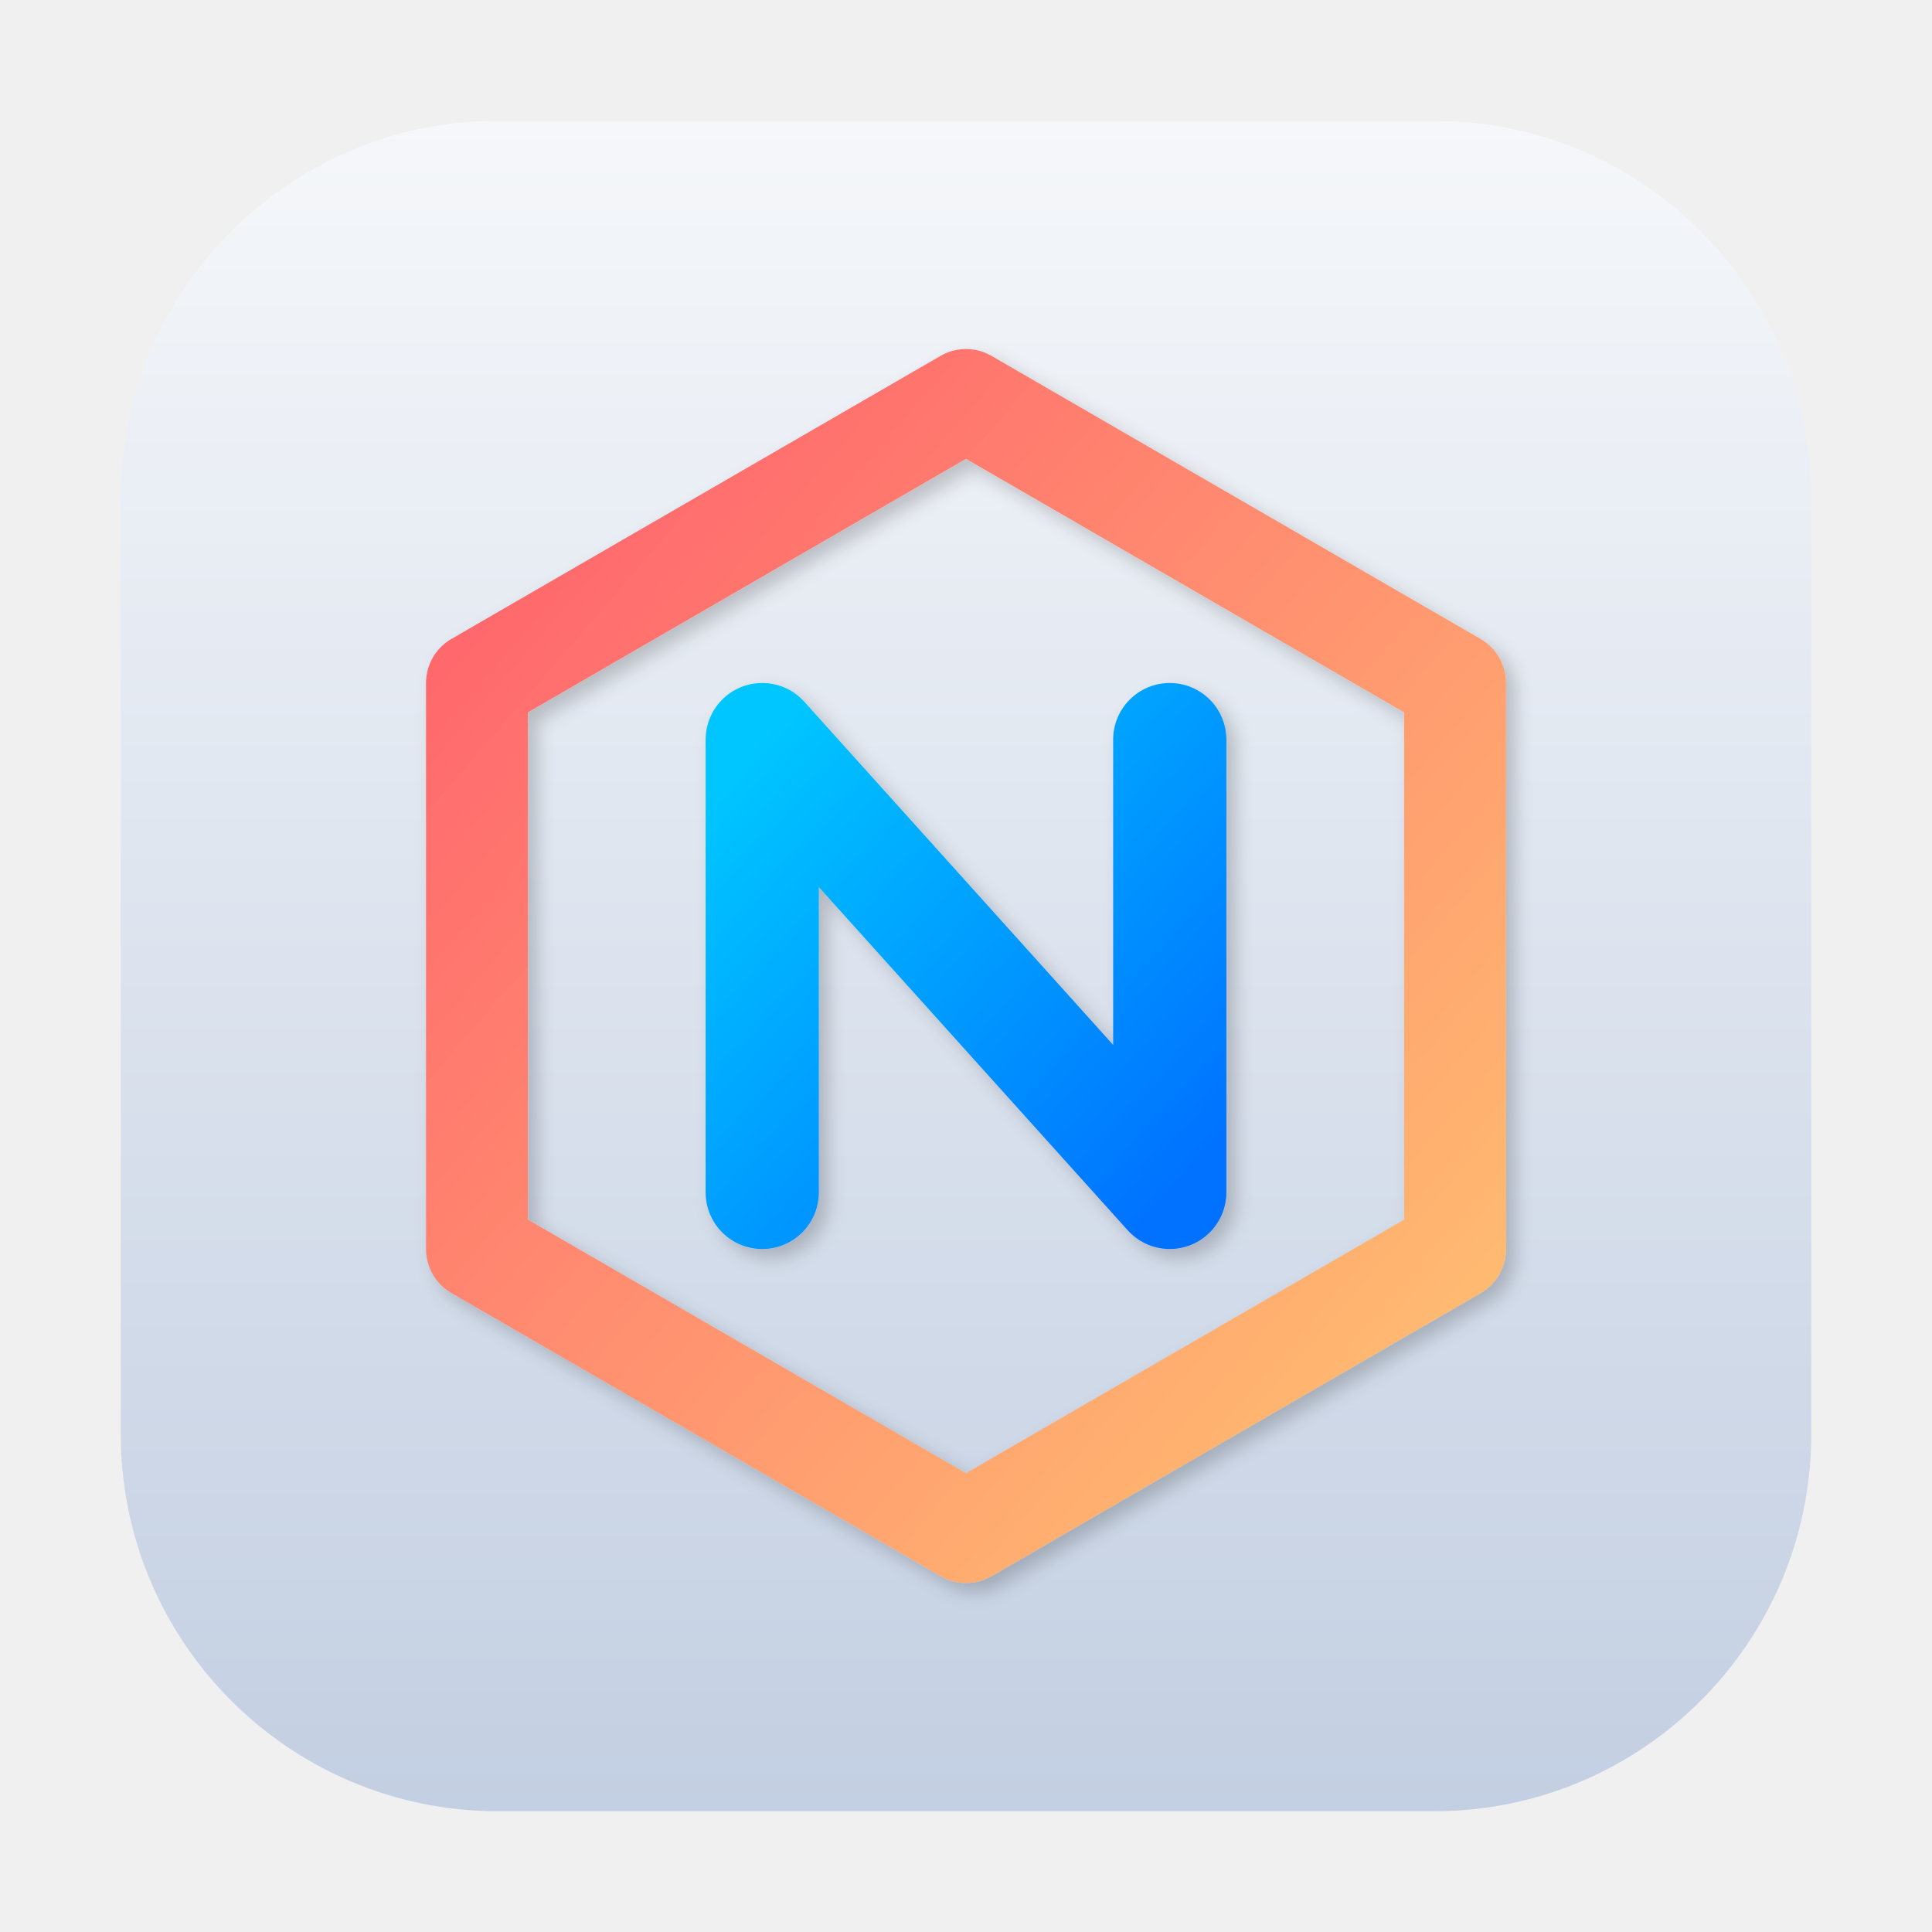
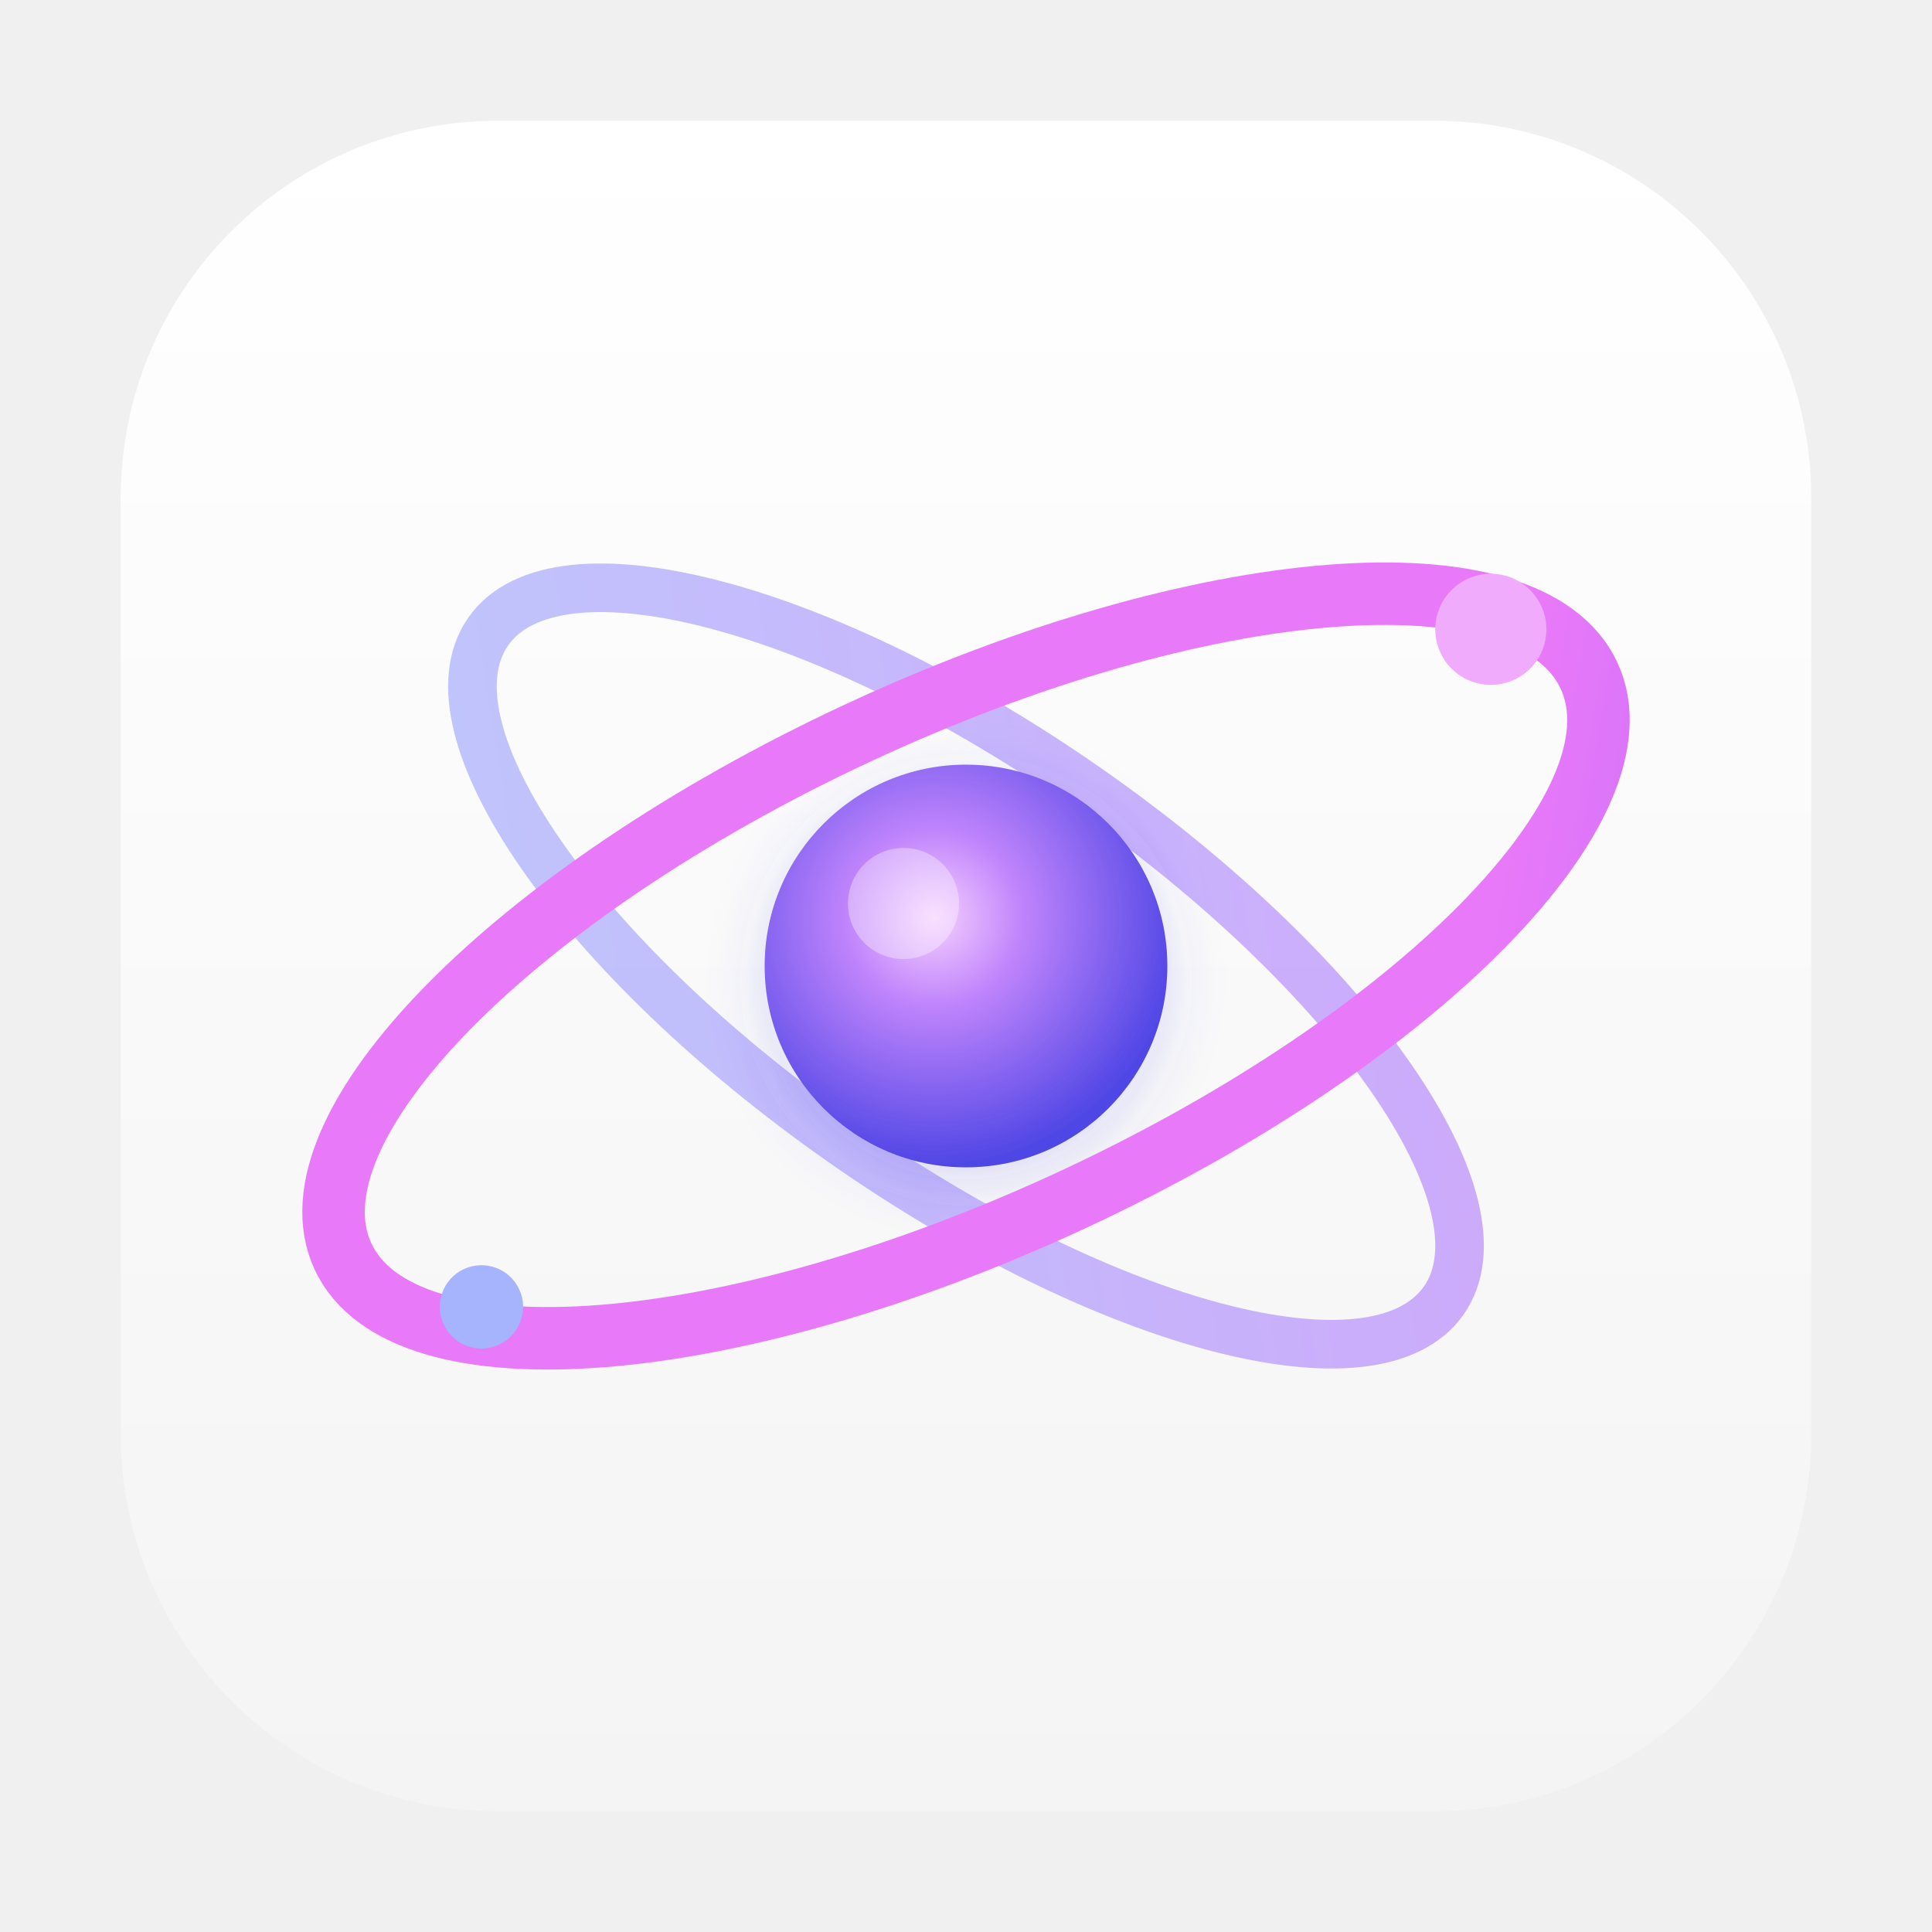
- <svg xmlns="http://www.w3.org/2000/svg" viewBox="0 0 512 512">
+ <svg xmlns="http://www.w3.org/2000/svg" viewBox="0 0 512 512" fill="none">
  <defs>
-     <linearGradient id="bgSoft" x1="0%" y1="0%" x2="0%" y2="100%">
-       <stop offset="0%" style="stop-color:#f5f7fa;stop-opacity:1" />
-       <stop offset="100%" style="stop-color:#c3cfe2;stop-opacity:1" />
+     <linearGradient id="orbitA" x1="90" y1="130" x2="422" y2="360" gradientUnits="userSpaceOnUse">
+       <stop offset="0%" stop-color="#E879F9" />
+       <stop offset="55%" stop-color="#8B5CF6" />
+       <stop offset="100%" stop-color="#4F46E5" />
    </linearGradient>
-     <linearGradient id="solidPink" x1="0%" y1="0%" x2="100%" y2="100%">
-       <stop offset="0%" style="stop-color:#FF5F6D;stop-opacity:1" />
-       <stop offset="100%" style="stop-color:#FFC371;stop-opacity:1" />
+     <linearGradient id="orbitB" x1="110" y1="380" x2="390" y2="110" gradientUnits="userSpaceOnUse">
+       <stop offset="0%" stop-color="#A5B4FC" />
+       <stop offset="100%" stop-color="#C084FC" />
    </linearGradient>
-     <linearGradient id="solidCyan" x1="0%" y1="0%" x2="100%" y2="100%">
-       <stop offset="0%" style="stop-color:#00c6ff;stop-opacity:1" />
-       <stop offset="100%" style="stop-color:#0072ff;stop-opacity:1" />
+     <radialGradient id="core" cx="42%" cy="38%" r="62%" gradientUnits="objectBoundingBox">
+       <stop offset="0%" stop-color="#F5D0FE" />
+       <stop offset="35%" stop-color="#C084FC" />
+       <stop offset="100%" stop-color="#4F46E5" />
+     </radialGradient>
+     <linearGradient id="bgSoft" x1="0" y1="0" x2="0" y2="1">
+       <stop offset="0%" stop-color="#FFFFFF" />
+       <stop offset="100%" stop-color="#F4F4F5" />
    </linearGradient>
-     <filter id="hardShadow" x="-20%" y="-20%" width="140%" height="140%">
-       <feGaussianBlur in="SourceAlpha" stdDeviation="4" />
-       <feOffset dx="4" dy="4" result="offsetblur" />
-       <feComponentTransfer>
-         <feFuncA type="linear" slope="0.2" />
-       </feComponentTransfer>
-       <feMerge>
-         <feMergeNode />
-         <feMergeNode in="SourceGraphic" />
-       </feMerge>
+     <filter id="soft" x="-30%" y="-30%" width="160%" height="160%">
+       <feDropShadow dx="0" dy="4" stdDeviation="8" flood-color="#4F46E5" flood-opacity="0.18" />
    </filter>
  </defs>
  <rect x="32" y="32" width="448" height="448" rx="100" fill="url(#bgSoft)" />
-   <g transform="translate(106, 106) scale(0.6)" filter="url(#hardShadow)">
-     <path d="M 250 0 L 466 125 L 466 375 L 250 500 L 34 375 L 34 125 Z" fill="none" stroke="url(#solidPink)" stroke-width="45" stroke-linejoin="round" />
-     <path d="M 466 300 L 330 300" stroke="url(#solidPink)" stroke-width="45" stroke-linecap="round" />
-     <path d="M 160 350 L 160 150 L 340 350 L 340 150" fill="none" stroke="url(#solidCyan)" stroke-width="50" stroke-linecap="round" stroke-linejoin="round" />
+   <g transform="translate(256,256) scale(0.92)">
+     <g transform="rotate(35)">
+       <ellipse cx="0" cy="0" rx="168" ry="62" stroke="url(#orbitB)" stroke-width="14" opacity="0.72" />
+     </g>
+     <circle cx="0" cy="0" r="58" fill="url(#core)" filter="url(#soft)" />
+     <circle cx="-18" cy="-18" r="16" fill="#FFFFFF" opacity="0.35" />
+     <g transform="rotate(-25)">
+       <ellipse cx="0" cy="0" rx="198" ry="74" stroke="url(#orbitA)" stroke-width="18" />
+       <circle cx="178" cy="-24" r="16" fill="#F0ABFC" />
+       <circle cx="-168" cy="30" r="12" fill="#A5B4FC" />
+     </g>
  </g>
</svg>
